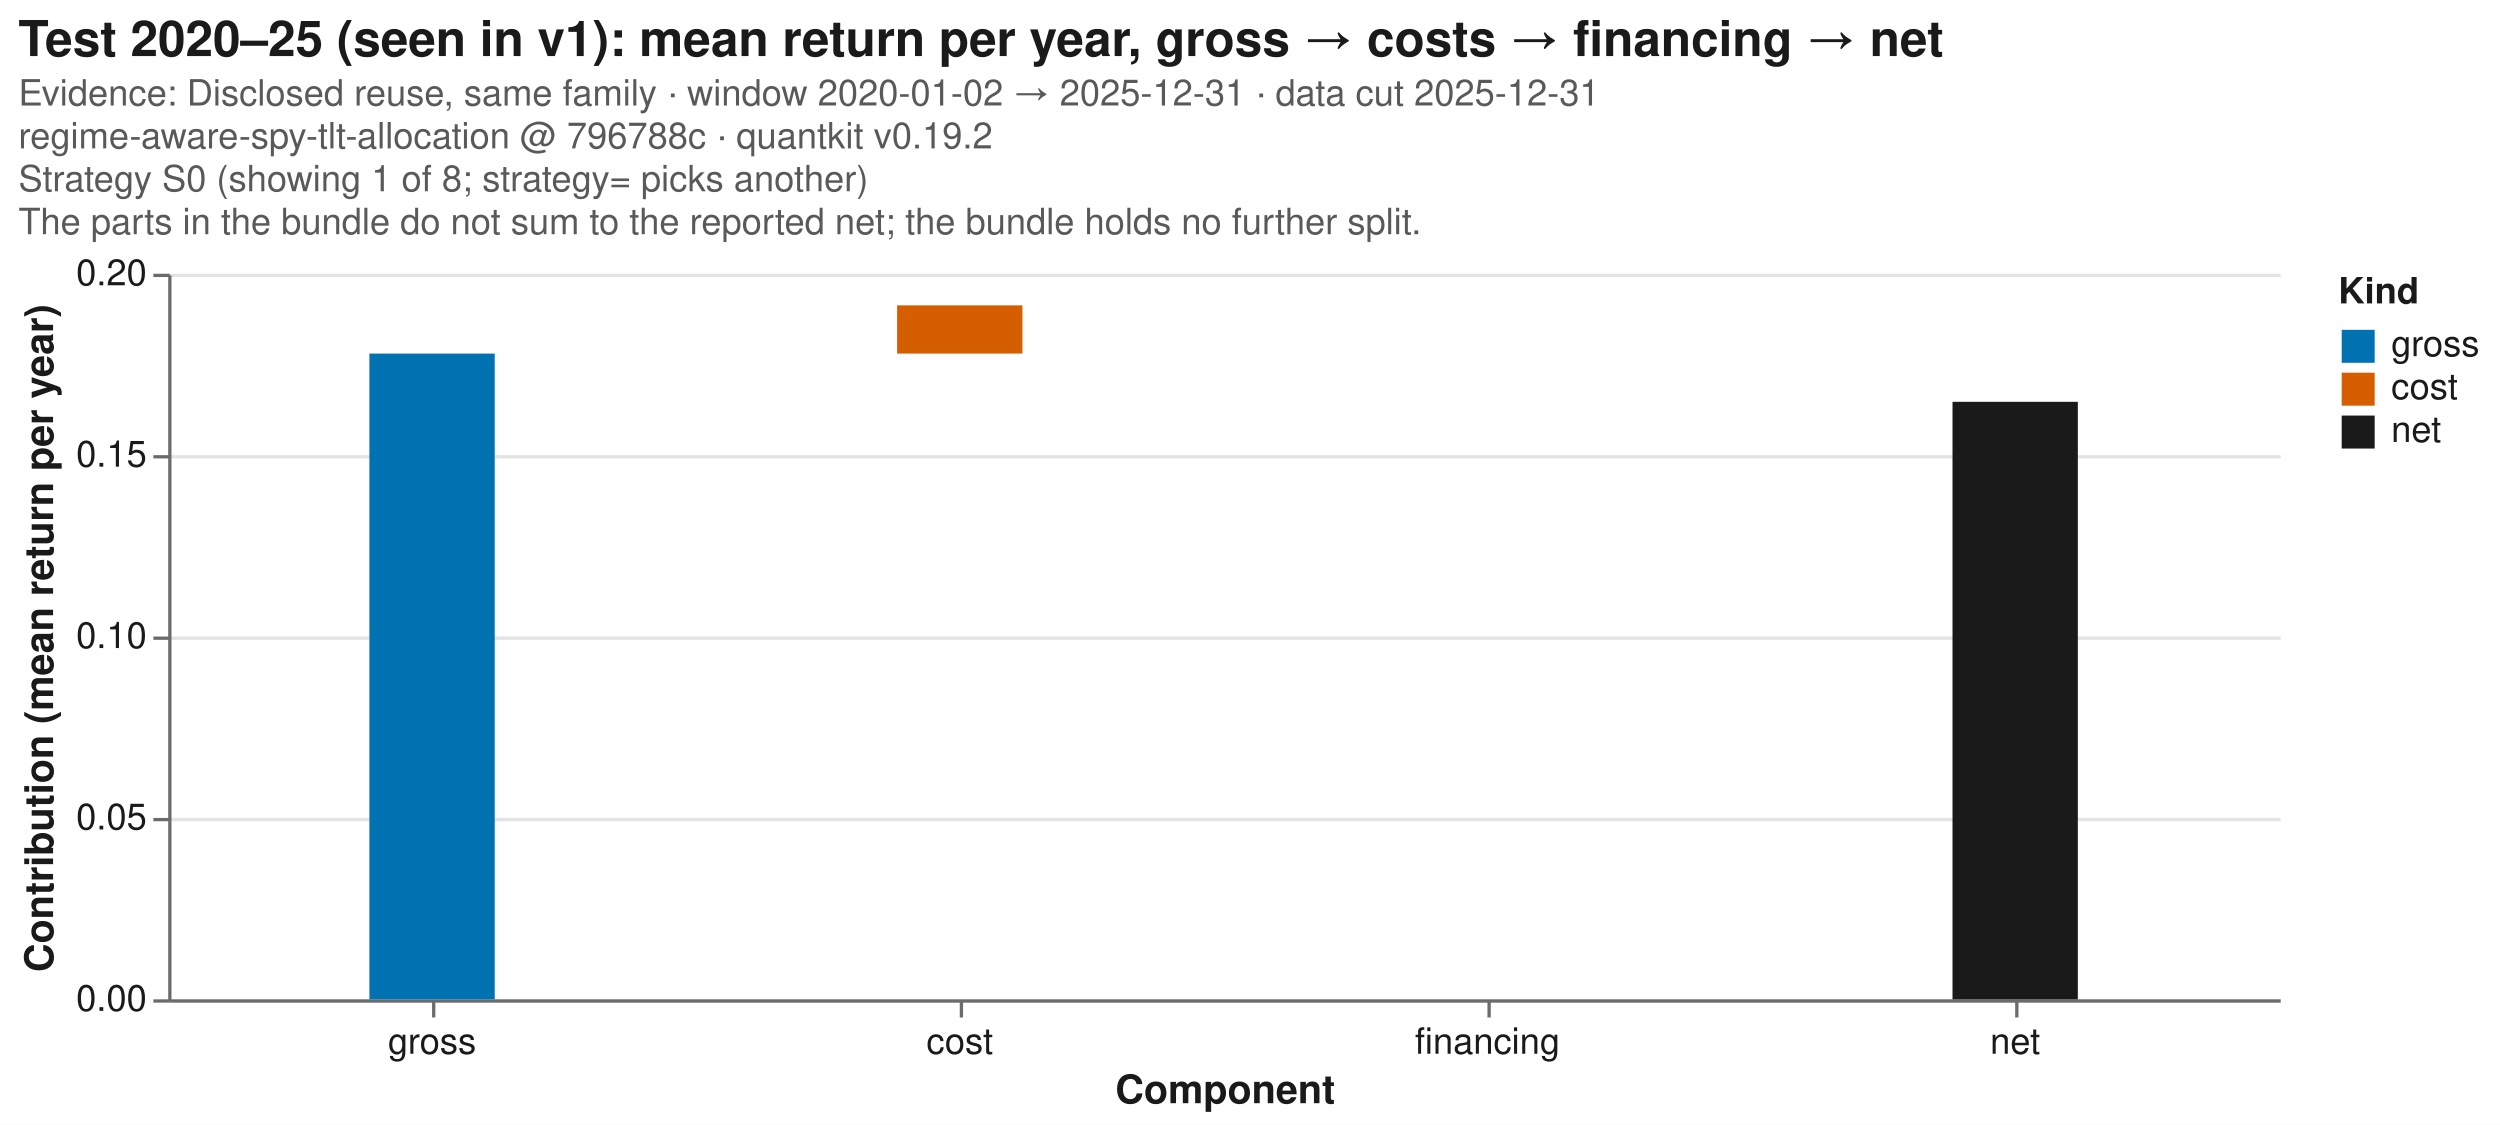
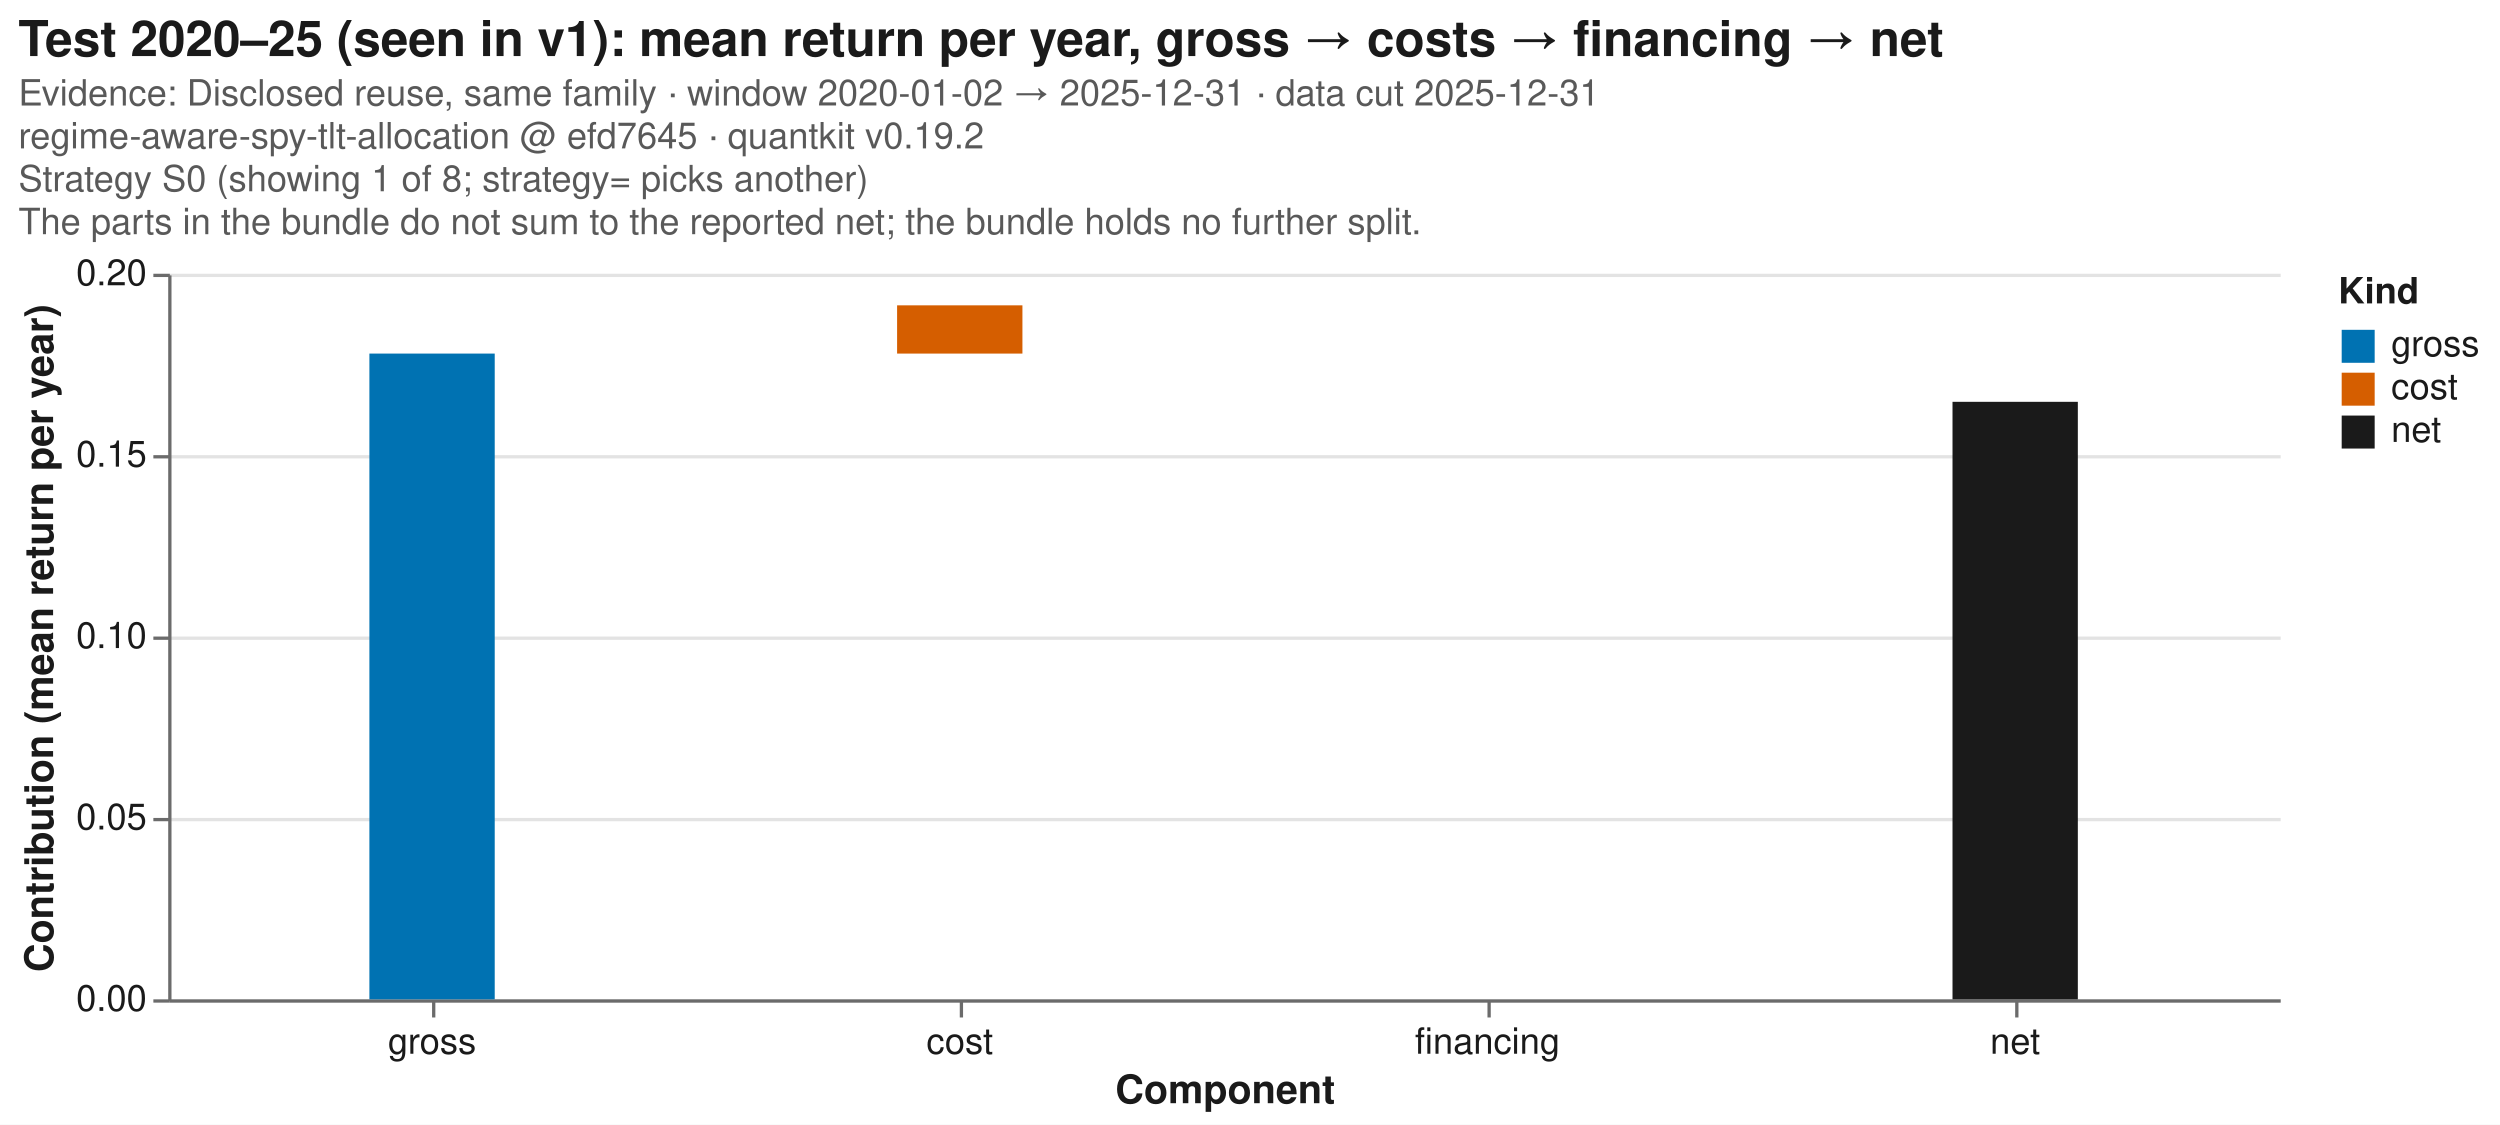
<svg xmlns="http://www.w3.org/2000/svg" version="1.1" class="marks" width="758" height="341" viewBox="0 0 758 341">
  <rect width="758" height="341" fill="#FFFFFF" />
  <g fill="none" stroke-miterlimit="10" transform="translate(51,83)">
    <g class="mark-group role-frame root" role="graphics-object" aria-roledescription="group mark container">
      <g transform="translate(0,0)">
        <path class="background" aria-hidden="true" d="M0,0h640v220h-640Z" />
        <g>
          <g class="mark-group role-axis" aria-hidden="true">
            <g transform="translate(0.5,0.5)">
              <path class="background" aria-hidden="true" d="M0,0h0v0h0Z" pointer-events="none" />
              <g>
                <g class="mark-rule role-axis-grid" pointer-events="none">
                  <line transform="translate(0,220)" x2="640" y2="0" stroke="#E3E3E3" stroke-width="1" opacity="1" />
                  <line transform="translate(0,165)" x2="640" y2="0" stroke="#E3E3E3" stroke-width="1" opacity="1" />
                  <line transform="translate(0,110)" x2="640" y2="0" stroke="#E3E3E3" stroke-width="1" opacity="1" />
                  <line transform="translate(0,55)" x2="640" y2="0" stroke="#E3E3E3" stroke-width="1" opacity="1" />
                  <line transform="translate(0,0)" x2="640" y2="0" stroke="#E3E3E3" stroke-width="1" opacity="1" />
                </g>
              </g>
              <path class="foreground" aria-hidden="true" d="" pointer-events="none" display="none" />
            </g>
          </g>
          <g class="mark-group role-axis" role="graphics-symbol" aria-roledescription="axis" aria-label="X-axis titled 'Component' for a discrete scale with 4 values: gross, cost, financing, net">
            <g transform="translate(0.5,220.5)">
              <path class="background" aria-hidden="true" d="M0,0h0v0h0Z" pointer-events="none" />
              <g>
                <g class="mark-rule role-axis-tick" pointer-events="none">
                  <line transform="translate(80,0)" x2="0" y2="5" stroke="#6B6B6B" stroke-width="1" opacity="1" />
                  <line transform="translate(240,0)" x2="0" y2="5" stroke="#6B6B6B" stroke-width="1" opacity="1" />
                  <line transform="translate(400,0)" x2="0" y2="5" stroke="#6B6B6B" stroke-width="1" opacity="1" />
                  <line transform="translate(560,0)" x2="0" y2="5" stroke="#6B6B6B" stroke-width="1" opacity="1" />
                </g>
                <g class="mark-text role-axis-label" pointer-events="none">
                  <text text-anchor="middle" transform="translate(79.5,16)" font-family="Helvetica Neue, Helvetica, Arial, sans-serif" font-size="11px" fill="#1A1A1A" opacity="1">gross</text>
                  <text text-anchor="middle" transform="translate(239.5,16)" font-family="Helvetica Neue, Helvetica, Arial, sans-serif" font-size="11px" fill="#1A1A1A" opacity="1">cost</text>
                  <text text-anchor="middle" transform="translate(399.5,16)" font-family="Helvetica Neue, Helvetica, Arial, sans-serif" font-size="11px" fill="#1A1A1A" opacity="1">financing</text>
                  <text text-anchor="middle" transform="translate(559.5,16)" font-family="Helvetica Neue, Helvetica, Arial, sans-serif" font-size="11px" fill="#1A1A1A" opacity="1">net</text>
                </g>
                <g class="mark-rule role-axis-domain" pointer-events="none">
                  <line transform="translate(0,0)" x2="640" y2="0" stroke="#6B6B6B" stroke-width="1" opacity="1" />
                </g>
                <g class="mark-text role-axis-title" pointer-events="none">
                  <text text-anchor="middle" transform="translate(320,31)" font-family="Helvetica Neue, Helvetica, Arial, sans-serif" font-size="12px" font-weight="bold" fill="#1A1A1A" opacity="1">Component</text>
                </g>
              </g>
              <path class="foreground" aria-hidden="true" d="" pointer-events="none" display="none" />
            </g>
          </g>
          <g class="mark-group role-axis" role="graphics-symbol" aria-roledescription="axis" aria-label="Y-axis titled 'Contribution (mean return per year)' for a linear scale with values from 0.00 to 0.20">
            <g transform="translate(0.5,0.5)">
              <path class="background" aria-hidden="true" d="M0,0h0v0h0Z" pointer-events="none" />
              <g>
                <g class="mark-rule role-axis-tick" pointer-events="none">
                  <line transform="translate(0,220)" x2="-5" y2="0" stroke="#6B6B6B" stroke-width="1" opacity="1" />
                  <line transform="translate(0,165)" x2="-5" y2="0" stroke="#6B6B6B" stroke-width="1" opacity="1" />
                  <line transform="translate(0,110)" x2="-5" y2="0" stroke="#6B6B6B" stroke-width="1" opacity="1" />
                  <line transform="translate(0,55)" x2="-5" y2="0" stroke="#6B6B6B" stroke-width="1" opacity="1" />
                  <line transform="translate(0,0)" x2="-5" y2="0" stroke="#6B6B6B" stroke-width="1" opacity="1" />
                </g>
                <g class="mark-text role-axis-label" pointer-events="none">
                  <text text-anchor="end" transform="translate(-7,223)" font-family="Helvetica Neue, Helvetica, Arial, sans-serif" font-size="11px" fill="#1A1A1A" opacity="1">0.00</text>
                  <text text-anchor="end" transform="translate(-7,168)" font-family="Helvetica Neue, Helvetica, Arial, sans-serif" font-size="11px" fill="#1A1A1A" opacity="1">0.05</text>
                  <text text-anchor="end" transform="translate(-7,113)" font-family="Helvetica Neue, Helvetica, Arial, sans-serif" font-size="11px" fill="#1A1A1A" opacity="1">0.10</text>
                  <text text-anchor="end" transform="translate(-7,58)" font-family="Helvetica Neue, Helvetica, Arial, sans-serif" font-size="11px" fill="#1A1A1A" opacity="1">0.15</text>
                  <text text-anchor="end" transform="translate(-7,3)" font-family="Helvetica Neue, Helvetica, Arial, sans-serif" font-size="11px" fill="#1A1A1A" opacity="1">0.20</text>
                </g>
                <g class="mark-rule role-axis-domain" pointer-events="none">
                  <line transform="translate(0,220)" x2="0" y2="-220" stroke="#6B6B6B" stroke-width="1" opacity="1" />
                </g>
                <g class="mark-text role-axis-title" pointer-events="none">
                  <text text-anchor="middle" transform="translate(-32.406,110) rotate(-90) translate(0,-3)" font-family="Helvetica Neue, Helvetica, Arial, sans-serif" font-size="12px" font-weight="bold" fill="#1A1A1A" opacity="1">Contribution (mean return per year)</text>
                </g>
              </g>
              <path class="foreground" aria-hidden="true" d="" pointer-events="none" display="none" />
            </g>
          </g>
          <g class="mark-rect role-mark marks" role="graphics-object" aria-roledescription="rect mark container">
            <path aria-label="Component: gross; Contribution (mean return per year): 0; Kind: gross; part: gross; value: 0.178" role="graphics-symbol" aria-roledescription="bar" d="M61,24.205h38v195.795h-38Z" fill="#0072B2" />
            <path aria-label="Component: cost; Contribution (mean return per year): 0.1779953523; Kind: cost; part: cost; value: −0.0133" role="graphics-symbol" aria-roledescription="bar" d="M221,9.579h38v14.627h-38Z" fill="#D55E00" />
            <path aria-label="Component: financing; Contribution (mean return per year): 0.19129219079; Kind: cost; part: financing; value: 0" role="graphics-symbol" aria-roledescription="bar" d="M381,9.579h38v0h-38Z" fill="#D55E00" />
            <path aria-label="Component: net; Contribution (mean return per year): 0; Kind: net; part: net; value: 0.1647" role="graphics-symbol" aria-roledescription="bar" d="M541,38.832h38v181.168h-38Z" fill="#1A1A1A" />
          </g>
          <g class="mark-group role-legend" role="graphics-symbol" aria-roledescription="legend" aria-label="Symbol legend titled 'Kind' for fill color with 3 values: gross, cost, net">
            <g transform="translate(658,0)">
              <path class="background" aria-hidden="true" d="M0,0h44v53h-44Z" pointer-events="none" />
              <g>
                <g class="mark-group role-legend-entry">
                  <g transform="translate(0,16)">
                    <path class="background" aria-hidden="true" d="M0,0h0v0h0Z" pointer-events="none" />
                    <g>
                      <g class="mark-group role-scope" role="graphics-object" aria-roledescription="group mark container">
                        <g transform="translate(0,0)">
                          <path class="background" aria-hidden="true" d="M0,0h43.093v11h-43.093Z" pointer-events="none" opacity="1" />
                          <g>
                            <g class="mark-symbol role-legend-symbol" pointer-events="none">
                              <path transform="translate(6,6)" d="M-5,-5h10v10h-10Z" fill="#0072B2" stroke-width="1.5" opacity="1" />
                            </g>
                            <g class="mark-text role-legend-label" pointer-events="none">
                              <text text-anchor="start" transform="translate(16,9)" font-family="Helvetica Neue, Helvetica, Arial, sans-serif" font-size="11px" fill="#1A1A1A" opacity="1">gross</text>
                            </g>
                          </g>
                          <path class="foreground" aria-hidden="true" d="" pointer-events="none" display="none" />
                        </g>
                        <g transform="translate(0,13)">
                          <path class="background" aria-hidden="true" d="M0,0h43.093v11h-43.093Z" pointer-events="none" opacity="1" />
                          <g>
                            <g class="mark-symbol role-legend-symbol" pointer-events="none">
                              <path transform="translate(6,6)" d="M-5,-5h10v10h-10Z" fill="#D55E00" stroke-width="1.5" opacity="1" />
                            </g>
                            <g class="mark-text role-legend-label" pointer-events="none">
                              <text text-anchor="start" transform="translate(16,9)" font-family="Helvetica Neue, Helvetica, Arial, sans-serif" font-size="11px" fill="#1A1A1A" opacity="1">cost</text>
                            </g>
                          </g>
                          <path class="foreground" aria-hidden="true" d="" pointer-events="none" display="none" />
                        </g>
                        <g transform="translate(0,26)">
                          <path class="background" aria-hidden="true" d="M0,0h43.093v11h-43.093Z" pointer-events="none" opacity="1" />
                          <g>
                            <g class="mark-symbol role-legend-symbol" pointer-events="none">
                              <path transform="translate(6,6)" d="M-5,-5h10v10h-10Z" fill="#1A1A1A" stroke-width="1.5" opacity="1" />
                            </g>
                            <g class="mark-text role-legend-label" pointer-events="none">
                              <text text-anchor="start" transform="translate(16,9)" font-family="Helvetica Neue, Helvetica, Arial, sans-serif" font-size="11px" fill="#1A1A1A" opacity="1">net</text>
                            </g>
                          </g>
                          <path class="foreground" aria-hidden="true" d="" pointer-events="none" display="none" />
                        </g>
                      </g>
                    </g>
                    <path class="foreground" aria-hidden="true" d="" pointer-events="none" display="none" />
                  </g>
                </g>
                <g class="mark-text role-legend-title" pointer-events="none">
                  <text text-anchor="start" transform="translate(0,9)" font-family="Helvetica Neue, Helvetica, Arial, sans-serif" font-size="11px" font-weight="bold" fill="#1A1A1A" opacity="1">Kind</text>
                </g>
              </g>
              <path class="foreground" aria-hidden="true" d="" pointer-events="none" display="none" />
            </g>
          </g>
          <g class="mark-group role-title">
            <g transform="translate(-45.406,-78)">
              <path class="background" aria-hidden="true" d="M0,0h0v0h0Z" pointer-events="none" />
              <g>
                <g class="mark-text role-title-text" role="graphics-symbol" aria-roledescription="title" aria-label="Title text 'Test 2020–25 (seen in v1): mean return per year, gross → costs → financing → net'" pointer-events="none">
                  <text text-anchor="start" transform="translate(0,12)" font-family="Helvetica Neue, Helvetica, Arial, sans-serif" font-size="15px" font-weight="bold" fill="#1A1A1A" opacity="1">Test 2020–25 (seen in v1): mean return per year, gross → costs → financing → net</text>
                </g>
-                 <g class="mark-text role-title-subtitle" role="graphics-symbol" aria-roledescription="subtitle" aria-label="Subtitle text 'Evidence: Disclosed reuse, same family · window 2020-01-02 → 2025-12-31 · data cut 2025-12-31 regime-aware-spy-tlt-allocation @ 796788c · quantkit v0.19.2 Strategy S0 (showing 1 of 8; strategy= picks another) The parts in the bundle do not sum to the reported net; the bundle holds no further split.'" pointer-events="none">
+                 <g class="mark-text role-title-subtitle" role="graphics-symbol" aria-roledescription="subtitle" aria-label="Subtitle text 'Evidence: Disclosed reuse, same family · window 2020-01-02 → 2025-12-31 · data cut 2025-12-31 regime-aware-spy-tlt-allocation @ efd7645 · quantkit v0.19.2 Strategy S0 (showing 1 of 8; strategy= picks another) The parts in the bundle do not sum to the reported net; the bundle holds no further split.'" pointer-events="none">
                  <text text-anchor="start" transform="translate(0,27)" font-family="Helvetica Neue, Helvetica, Arial, sans-serif" font-size="11px" fill="#595959" opacity="1">
                    <tspan>Evidence: Disclosed reuse, same family · window 2020-01-02 → 2025-12-31 · data cut 2025-12-31</tspan>
-                     <tspan x="0" dy="13">regime-aware-spy-tlt-allocation @ 796788c · quantkit v0.19.2</tspan>
+                     <tspan x="0" dy="13">regime-aware-spy-tlt-allocation @ efd7645 · quantkit v0.19.2</tspan>
                    <tspan x="0" dy="13">Strategy S0 (showing 1 of 8; strategy= picks another)</tspan>
                    <tspan x="0" dy="13">The parts in the bundle do not sum to the reported net; the bundle holds no further split.</tspan>
                  </text>
                </g>
              </g>
              <path class="foreground" aria-hidden="true" d="" pointer-events="none" display="none" />
            </g>
          </g>
        </g>
        <path class="foreground" aria-hidden="true" d="" display="none" />
      </g>
    </g>
  </g>
</svg>
